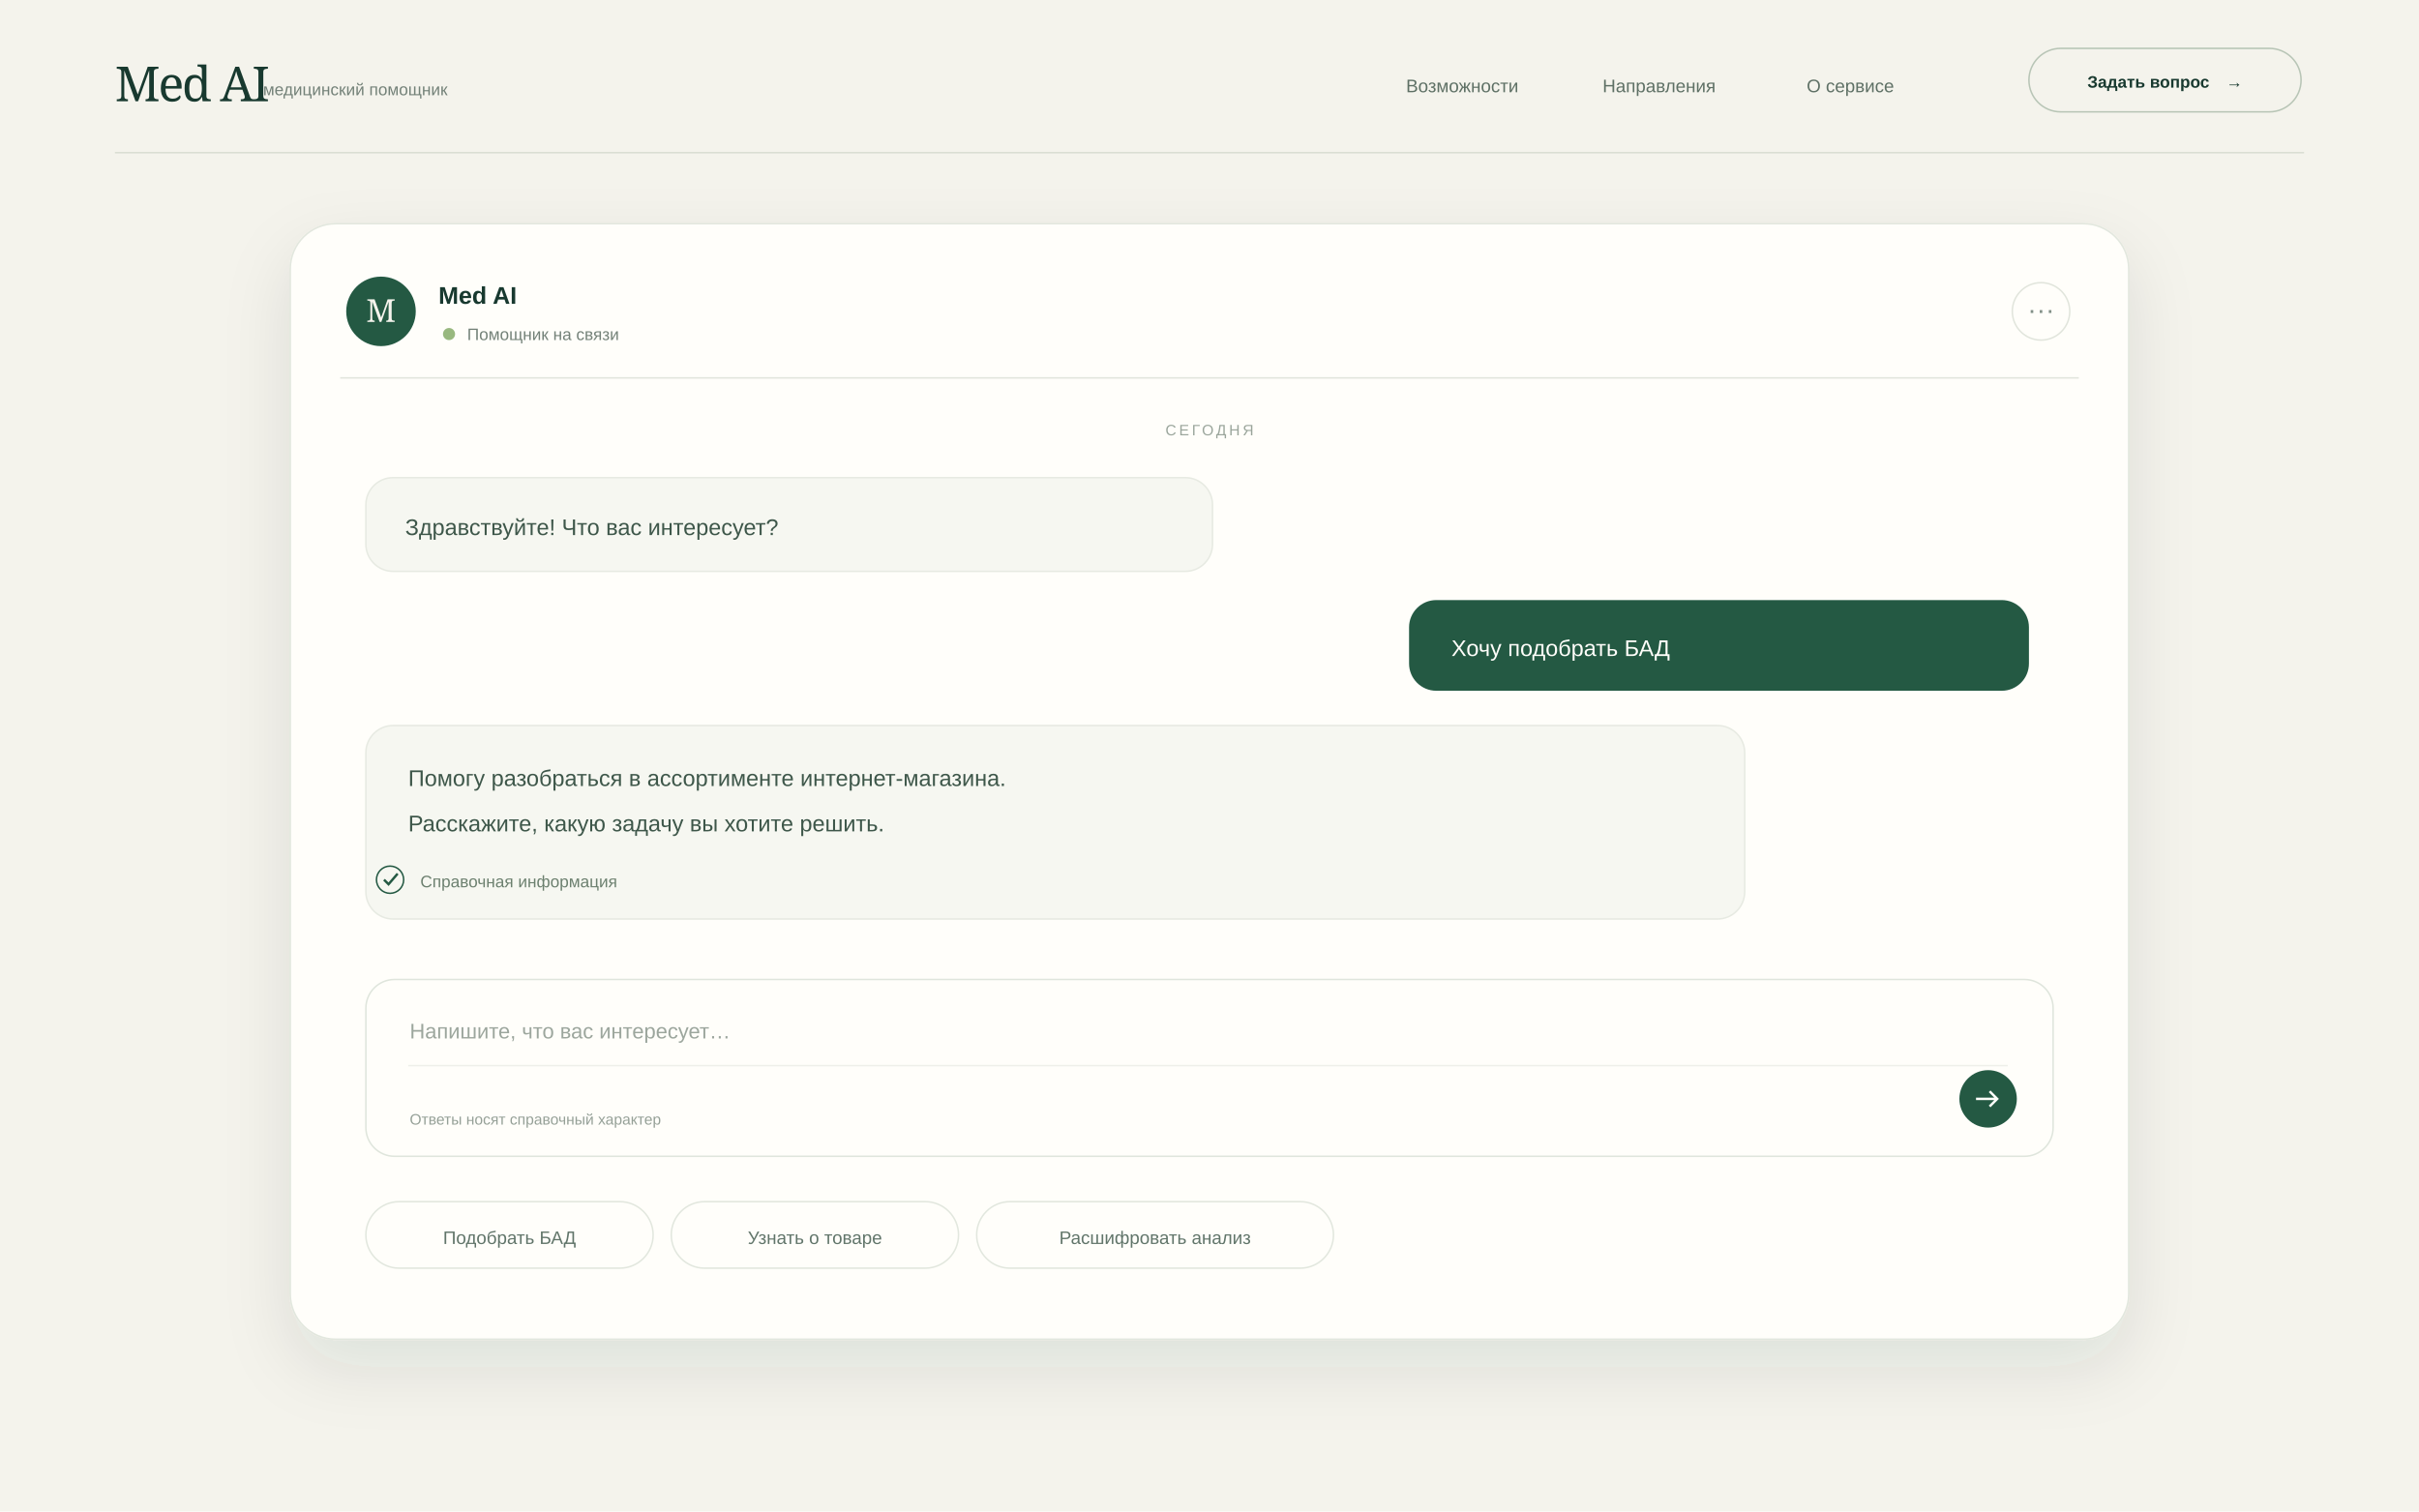
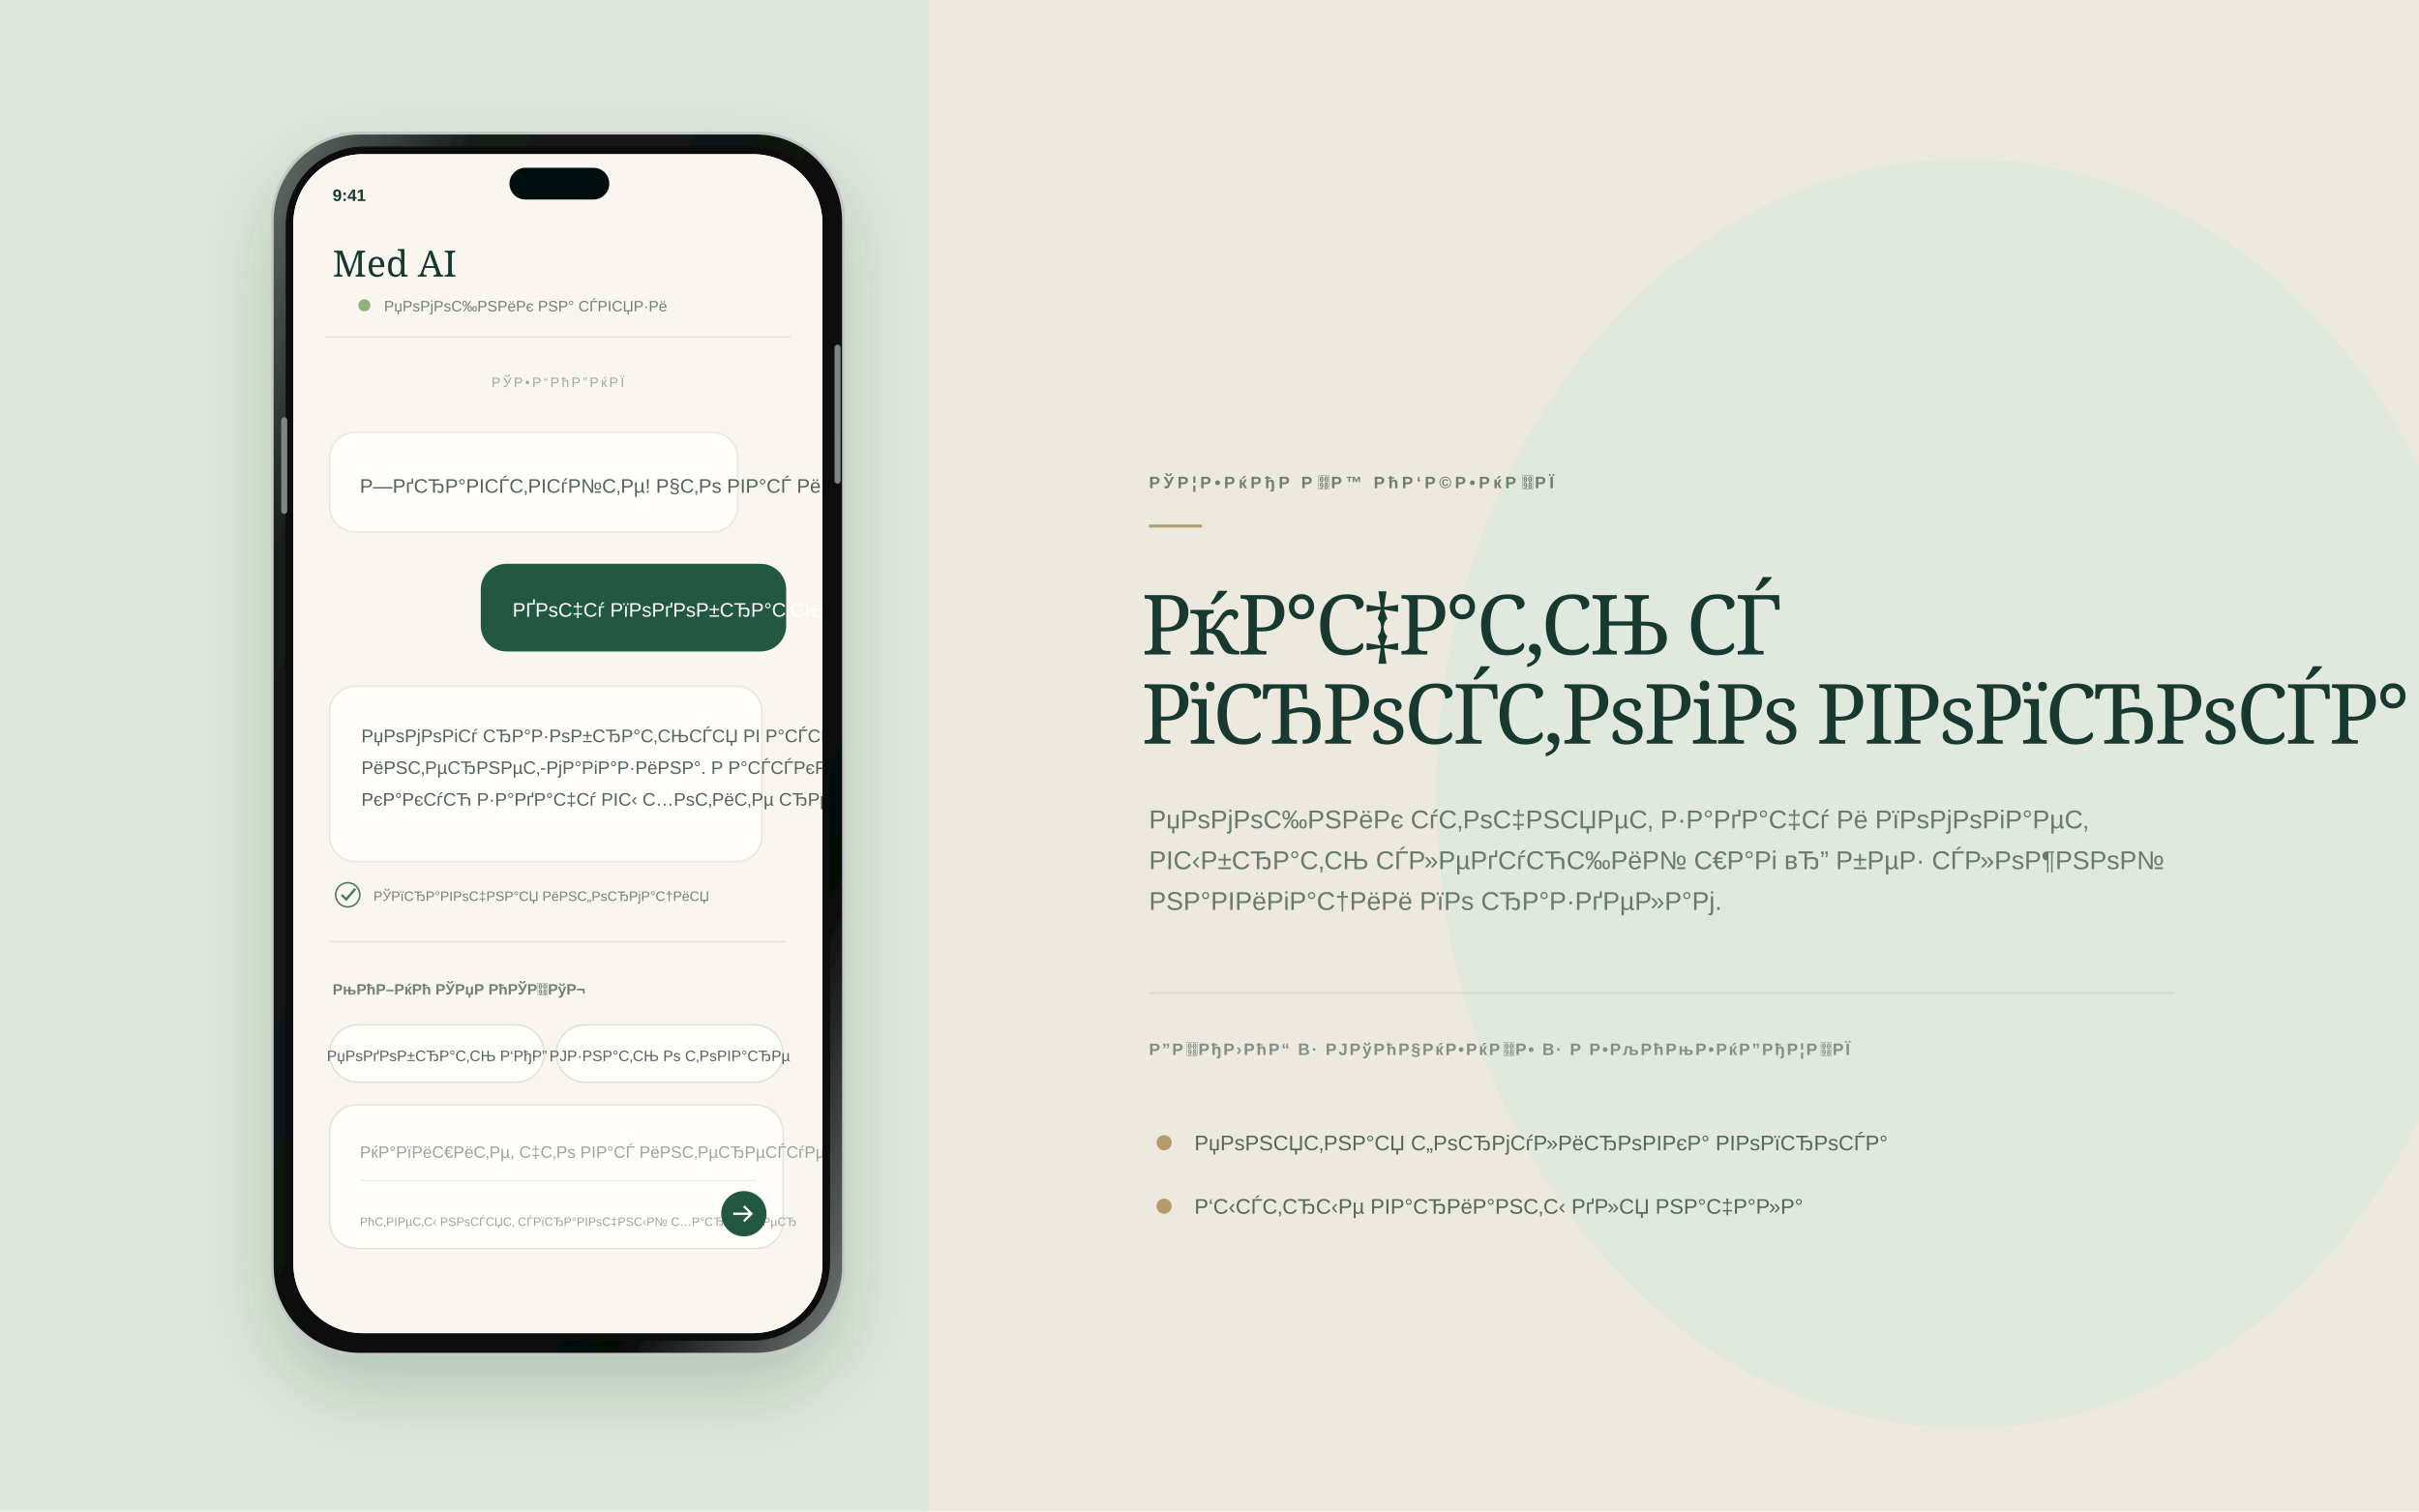
- <svg xmlns="http://www.w3.org/2000/svg" width="1600" height="1000" viewBox="0 0 1600 1000" role="img" aria-label="Диалог с Med AI">
-   <rect width="1600" height="1000" fill="#f4f3ec" />
+ <svg xmlns="http://www.w3.org/2000/svg" width="1600" height="1000" viewBox="0 0 1600 1000" role="img" aria-label="Р”РёР°Р»РѕРі СЃ РїРѕРјРѕС‰РЅРёРєРѕРј Med AI">
  <defs>
-     <filter id="shadow" x="-20%" y="-20%" width="140%" height="150%">
-       <feDropShadow dx="0" dy="18" stdDeviation="22" flood-color="#18392f" flood-opacity=".10" />
+     <linearGradient id="edge" x2="1" y2="1">
+       <stop stop-color="#66706c" />
+       <stop offset=".18" stop-color="#171b19" />
+       <stop offset=".8" stop-color="#050706" />
+       <stop offset="1" stop-color="#737a77" />
+     </linearGradient>
+     <linearGradient id="paper" x2="0" y2="1">
+       <stop stop-color="#fffefa" />
+       <stop offset="1" stop-color="#f5f3eb" />
+     </linearGradient>
+     <filter id="shadow" x="-25%" y="-20%" width="150%" height="145%">
+       <feDropShadow dx="0" dy="22" stdDeviation="24" flood-color="#193d31" flood-opacity=".2" />
    </filter>
-     <clipPath id="photoA">
-       <rect x="78" y="174" width="486" height="680" rx="3 28 3 28" />
-     </clipPath>
-     <clipPath id="photoB">
-       <rect x="72" y="164" width="610" height="720" rx="3 30 3 30" />
+     <clipPath id="phone">
+       <rect x="194" y="102" width="350" height="780" rx="46" />
    </clipPath>
  </defs>
-   <g font-family="Arial, sans-serif" fill="#18392f">
-     <text x="76" y="67" font-family="Georgia, serif" font-size="32" letter-spacing="-1.4">Med AI</text>
-     <text x="174" y="63" font-size="11" fill="#738178">медицинский помощник</text>
-     <g font-size="12" fill="#5e7065">
-       <text x="930" y="61">Возможности</text>
-       <text x="1060" y="61">Направления</text>
-       <text x="1195" y="61">О сервисе</text>
+   <rect width="1600" height="1000" fill="#ece9df" />
+   <path d="M0 0h614v1000H0z" fill="#dfe8dc" />
+   <ellipse cx="1300" cy="525" rx="350" ry="420" fill="#e1e8dd" />
+   <g filter="url(#shadow)">
+     <rect x="180" y="88" width="378" height="808" rx="58" fill="url(#edge)" stroke="#c5c9c6" stroke-width="2" />
+     <rect x="189" y="97" width="360" height="790" rx="52" fill="#070908" />
+     <rect x="194" y="102" width="350" height="780" rx="46" fill="url(#paper)" />
+     <g clip-path="url(#phone)" font-family="Arial,sans-serif" fill="#18392f">
+       <rect x="194" y="102" width="350" height="780" fill="#f8f6ef" />
+       <text x="220" y="133" font-size="11" font-weight="700">9:41</text>
+       <rect x="337" y="111" width="66" height="21" rx="10.5" fill="#060807" />
+       <text x="220" y="183" font-family="Georgia,serif" font-size="24">Med AI</text>
+       <circle cx="241" cy="202" r="4" fill="#91af78" />
+       <text x="254" y="206" font-size="10" fill="#718176">РџРѕРјРѕС‰РЅРёРє РЅР° СЃРІСЏР·Рё</text>
+       <path d="M215 223H523" stroke="#e3e1d8" />
+       <text x="369" y="256" text-anchor="middle" font-size="9" letter-spacing="1.5" fill="#a2aaa0">РЎР•Р“РћР”РќРЇ</text>
+       <rect x="218" y="286" width="270" height="66" rx="17" fill="#fffefa" stroke="#e8e7df" />
+       <text x="238" y="326" font-size="13" fill="#52665a">Р—РґСЂР°РІСЃС‚РІСѓР№С‚Рµ! Р§С‚Рѕ РІР°СЃ РёРЅС‚РµСЂРµСЃСѓРµС‚?</text>
+       <rect x="318" y="373" width="202" height="58" rx="17" fill="#245943" />
+       <text x="339" y="408" font-size="13" fill="#fffefa">РҐРѕС‡Сѓ РїРѕРґРѕР±СЂР°С‚СЊ Р‘РђР”</text>
+       <rect x="218" y="454" width="286" height="116" rx="17" fill="#fffefa" stroke="#e8e7df" />
+       <text x="239" y="491" font-size="12" fill="#52665a">РџРѕРјРѕРіСѓ СЂР°Р·РѕР±СЂР°С‚СЊСЃСЏ РІ Р°СЃСЃРѕСЂС‚РёРјРµРЅС‚Рµ</text>
+       <text x="239" y="512" font-size="12" fill="#52665a">РёРЅС‚РµСЂРЅРµС‚-РјР°РіР°Р·РёРЅР°. Р Р°СЃСЃРєР°Р¶РёС‚Рµ,</text>
+       <text x="239" y="533" font-size="12" fill="#52665a">РєР°РєСѓСЋ Р·Р°РґР°С‡Сѓ РІС‹ С…РѕС‚РёС‚Рµ СЂРµС€РёС‚СЊ.</text>
+       <circle cx="230" cy="592" r="8" fill="none" stroke="#47735c" />
+       <path d="m226 592 3 3 6-7" fill="none" stroke="#47735c" stroke-width="1.5" />
+       <text x="247" y="596" font-size="9" fill="#748276">РЎРїСЂР°РІРѕС‡РЅР°СЏ РёРЅС„РѕСЂРјР°С†РёСЏ</text>
+       <path d="M218 623H520" stroke="#e2e3da" />
+       <text x="220" y="658" font-size="10" font-weight="700" fill="#718176">РњРћР–РќРћ РЎРџР РћРЎРРўР¬</text>
+       <rect x="218" y="678" width="142" height="38" rx="19" fill="#fffefa" stroke="#dce2d9" />
+       <text x="289" y="702" text-anchor="middle" font-size="10" fill="#52665a">РџРѕРґРѕР±СЂР°С‚СЊ Р‘РђР”</text>
+       <rect x="368" y="678" width="150" height="38" rx="19" fill="#fffefa" stroke="#dce2d9" />
+       <text x="443" y="702" text-anchor="middle" font-size="10" fill="#52665a">РЈР·РЅР°С‚СЊ Рѕ С‚РѕРІР°СЂРµ</text>
+       <rect x="218" y="731" width="300" height="95" rx="18" fill="#fffefa" stroke="#dfe4dc" />
+       <text x="238" y="766" font-size="11" fill="#9aa59b">РќР°РїРёС€РёС‚Рµ, С‡С‚Рѕ РІР°СЃ РёРЅС‚РµСЂРµСЃСѓРµС‚вЂ¦</text>
+       <path d="M238 781H500" stroke="#ecece5" />
+       <text x="238" y="811" font-size="8" fill="#9ba59b">РћС‚РІРµС‚С‹ РЅРѕСЃСЏС‚ СЃРїСЂР°РІРѕС‡РЅС‹Р№ С…Р°СЂР°РєС‚РµСЂ</text>
+       <circle cx="492" cy="803" r="15" fill="#245943" />
+       <path d="M485 803h12m-5-5 5 5-5 5" fill="none" stroke="#fffefa" stroke-width="1.5" />
    </g>
-     <rect x="1342" y="32" width="180" height="42" rx="21" fill="none" stroke="#b8c5b6" />
-     <text x="1432" y="58" text-anchor="middle" font-size="11" font-weight="700">Задать вопрос　→</text>
-     <path d="M76 101H1524" stroke="#d9ddd3" />
+     <rect x="186" y="276" width="4" height="64" rx="2" fill="#7e8582" />
+     <rect x="552" y="228" width="4" height="92" rx="2" fill="#7e8582" />
  </g>
-   <rect x="192" y="148" width="1216" height="738" rx="30" fill="#fffefa" stroke="#e2e7de" filter="url(#shadow)" />
-   <g font-family="Arial, sans-serif">
-     <circle cx="252" cy="206" r="23" fill="#245943" />
-     <text x="252" y="213" text-anchor="middle" fill="#f4f3ec" font-family="Georgia,serif" font-size="21">M</text>
-     <text x="290" y="201" fill="#18392f" font-size="16" font-weight="700">Med AI</text>
-     <circle cx="297" cy="221" r="4" fill="#98b87f" />
-     <text x="309" y="225" fill="#738178" font-size="11">Помощник на связи</text>
-     <circle cx="1350" cy="206" r="19" fill="none" stroke="#e1e5dc" />
-     <text x="1350" y="211" text-anchor="middle" fill="#829087" font-size="18">···</text>
-     <path d="M225 250H1375" stroke="#e1e5dc" />
-     <text x="800" y="288" text-anchor="middle" fill="#9aa59b" font-size="10" letter-spacing="1.8">СЕГОДНЯ</text>
-     <rect x="242" y="316" width="560" height="62" rx="18" fill="#f6f7f1" stroke="#e7eae2" />
-     <text x="268" y="354" fill="#3e574a" font-size="15">Здравствуйте! Что вас интересует?</text>
-     <rect x="932" y="397" width="410" height="60" rx="18" fill="#245943" />
-     <text x="960" y="434" fill="#fffefa" font-size="15">Хочу подобрать БАД</text>
-     <rect x="242" y="480" width="912" height="128" rx="18" fill="#f6f7f1" stroke="#e7eae2" />
-     <text x="270" y="520" fill="#3e574a" font-size="15">Помогу разобраться в ассортименте интернет-магазина.</text>
-     <text x="270" y="550" fill="#3e574a" font-size="15">Расскажите, какую задачу вы хотите решить.</text>
-     <circle cx="258" cy="582" r="9" fill="none" stroke="#245943" />
-     <path d="m254 582 3 3 6-7" fill="none" stroke="#245943" stroke-width="1.6" />
-     <text x="278" y="587" fill="#6c806f" font-size="11">Справочная информация</text>
-     <rect x="242" y="648" width="1116" height="117" rx="19" fill="#fffefa" stroke="#dfe5dc" />
-     <text x="271" y="687" fill="#9ca69d" font-size="14">Напишите, что вас интересует…</text>
-     <path d="M270 705H1328" stroke="#eff0ea" />
-     <text x="271" y="744" fill="#95a097" font-size="10">Ответы носят справочный характер</text>
-     <circle cx="1315" cy="727" r="19" fill="#245943" />
-     <path d="M1307 727h14m-5-5 5 5-5 5" fill="none" stroke="#fffefa" stroke-width="1.6" />
-     <rect x="242" y="795" width="190" height="44" rx="22" fill="#fffefa" stroke="#e2e7de" />
-     <text x="337" y="823" text-anchor="middle" fill="#61756a" font-size="12">Подобрать БАД</text>
-     <rect x="444" y="795" width="190" height="44" rx="22" fill="#fffefa" stroke="#e2e7de" />
-     <text x="539" y="823" text-anchor="middle" fill="#61756a" font-size="12">Узнать о товаре</text>
-     <rect x="646" y="795" width="236" height="44" rx="22" fill="#fffefa" stroke="#e2e7de" />
-     <text x="764" y="823" text-anchor="middle" fill="#61756a" font-size="12">Расшифровать анализ</text>
+   <g fill="#18392f">
+     <text x="760" y="323" font-family="Arial,sans-serif" font-size="11" font-weight="700" letter-spacing="2.3" fill="#6f806f">РЎР¦Р•РќРђР РР™ РћР‘Р©Р•РќРРЇ</text>
+     <path d="M760 348h35" stroke="#b39b6d" stroke-width="2" />
+     <text x="755" y="433" font-family="Georgia,serif" font-size="55" letter-spacing="-1.8">РќР°С‡Р°С‚СЊ СЃ</text>
+     <text x="755" y="492" font-family="Georgia,serif" font-size="55" letter-spacing="-1.8">РїСЂРѕСЃС‚РѕРіРѕ РІРѕРїСЂРѕСЃР°</text>
+     <text x="760" y="548" font-family="Arial,sans-serif" font-size="17" fill="#68796d">РџРѕРјРѕС‰РЅРёРє СѓС‚РѕС‡РЅСЏРµС‚ Р·Р°РґР°С‡Сѓ Рё РїРѕРјРѕРіР°РµС‚</text>
+     <text x="760" y="575" font-family="Arial,sans-serif" font-size="17" fill="#68796d">РІС‹Р±СЂР°С‚СЊ СЃР»РµРґСѓСЋС‰РёР№ С€Р°Рі вЂ” Р±РµР· СЃР»РѕР¶РЅРѕР№</text>
+     <text x="760" y="602" font-family="Arial,sans-serif" font-size="17" fill="#68796d">РЅР°РІРёРіР°С†РёРё РїРѕ СЂР°Р·РґРµР»Р°Рј.</text>
+     <path d="M760 657H1438" stroke="#d1d8cf" />
+     <text x="760" y="698" font-family="Arial,sans-serif" font-size="11" font-weight="700" letter-spacing="1.2" fill="#829087">Р”РРђР›РћР“ В· РЈРўРћР§РќР•РќРР• В· Р Р•РљРћРњР•РќР”РђР¦РРЇ</text>
+     <circle cx="770" cy="756" r="5" fill="#b39b6d" />
+     <text x="790" y="761" font-family="Arial,sans-serif" font-size="14" fill="#53685a">РџРѕРЅСЏС‚РЅР°СЏ С„РѕСЂРјСѓР»РёСЂРѕРІРєР° РІРѕРїСЂРѕСЃР°</text>
+     <circle cx="770" cy="798" r="5" fill="#b39b6d" />
+     <text x="790" y="803" font-family="Arial,sans-serif" font-size="14" fill="#53685a">Р‘С‹СЃС‚СЂС‹Рµ РІР°СЂРёР°РЅС‚С‹ РґР»СЏ РЅР°С‡Р°Р»Р°</text>
  </g>
</svg>
